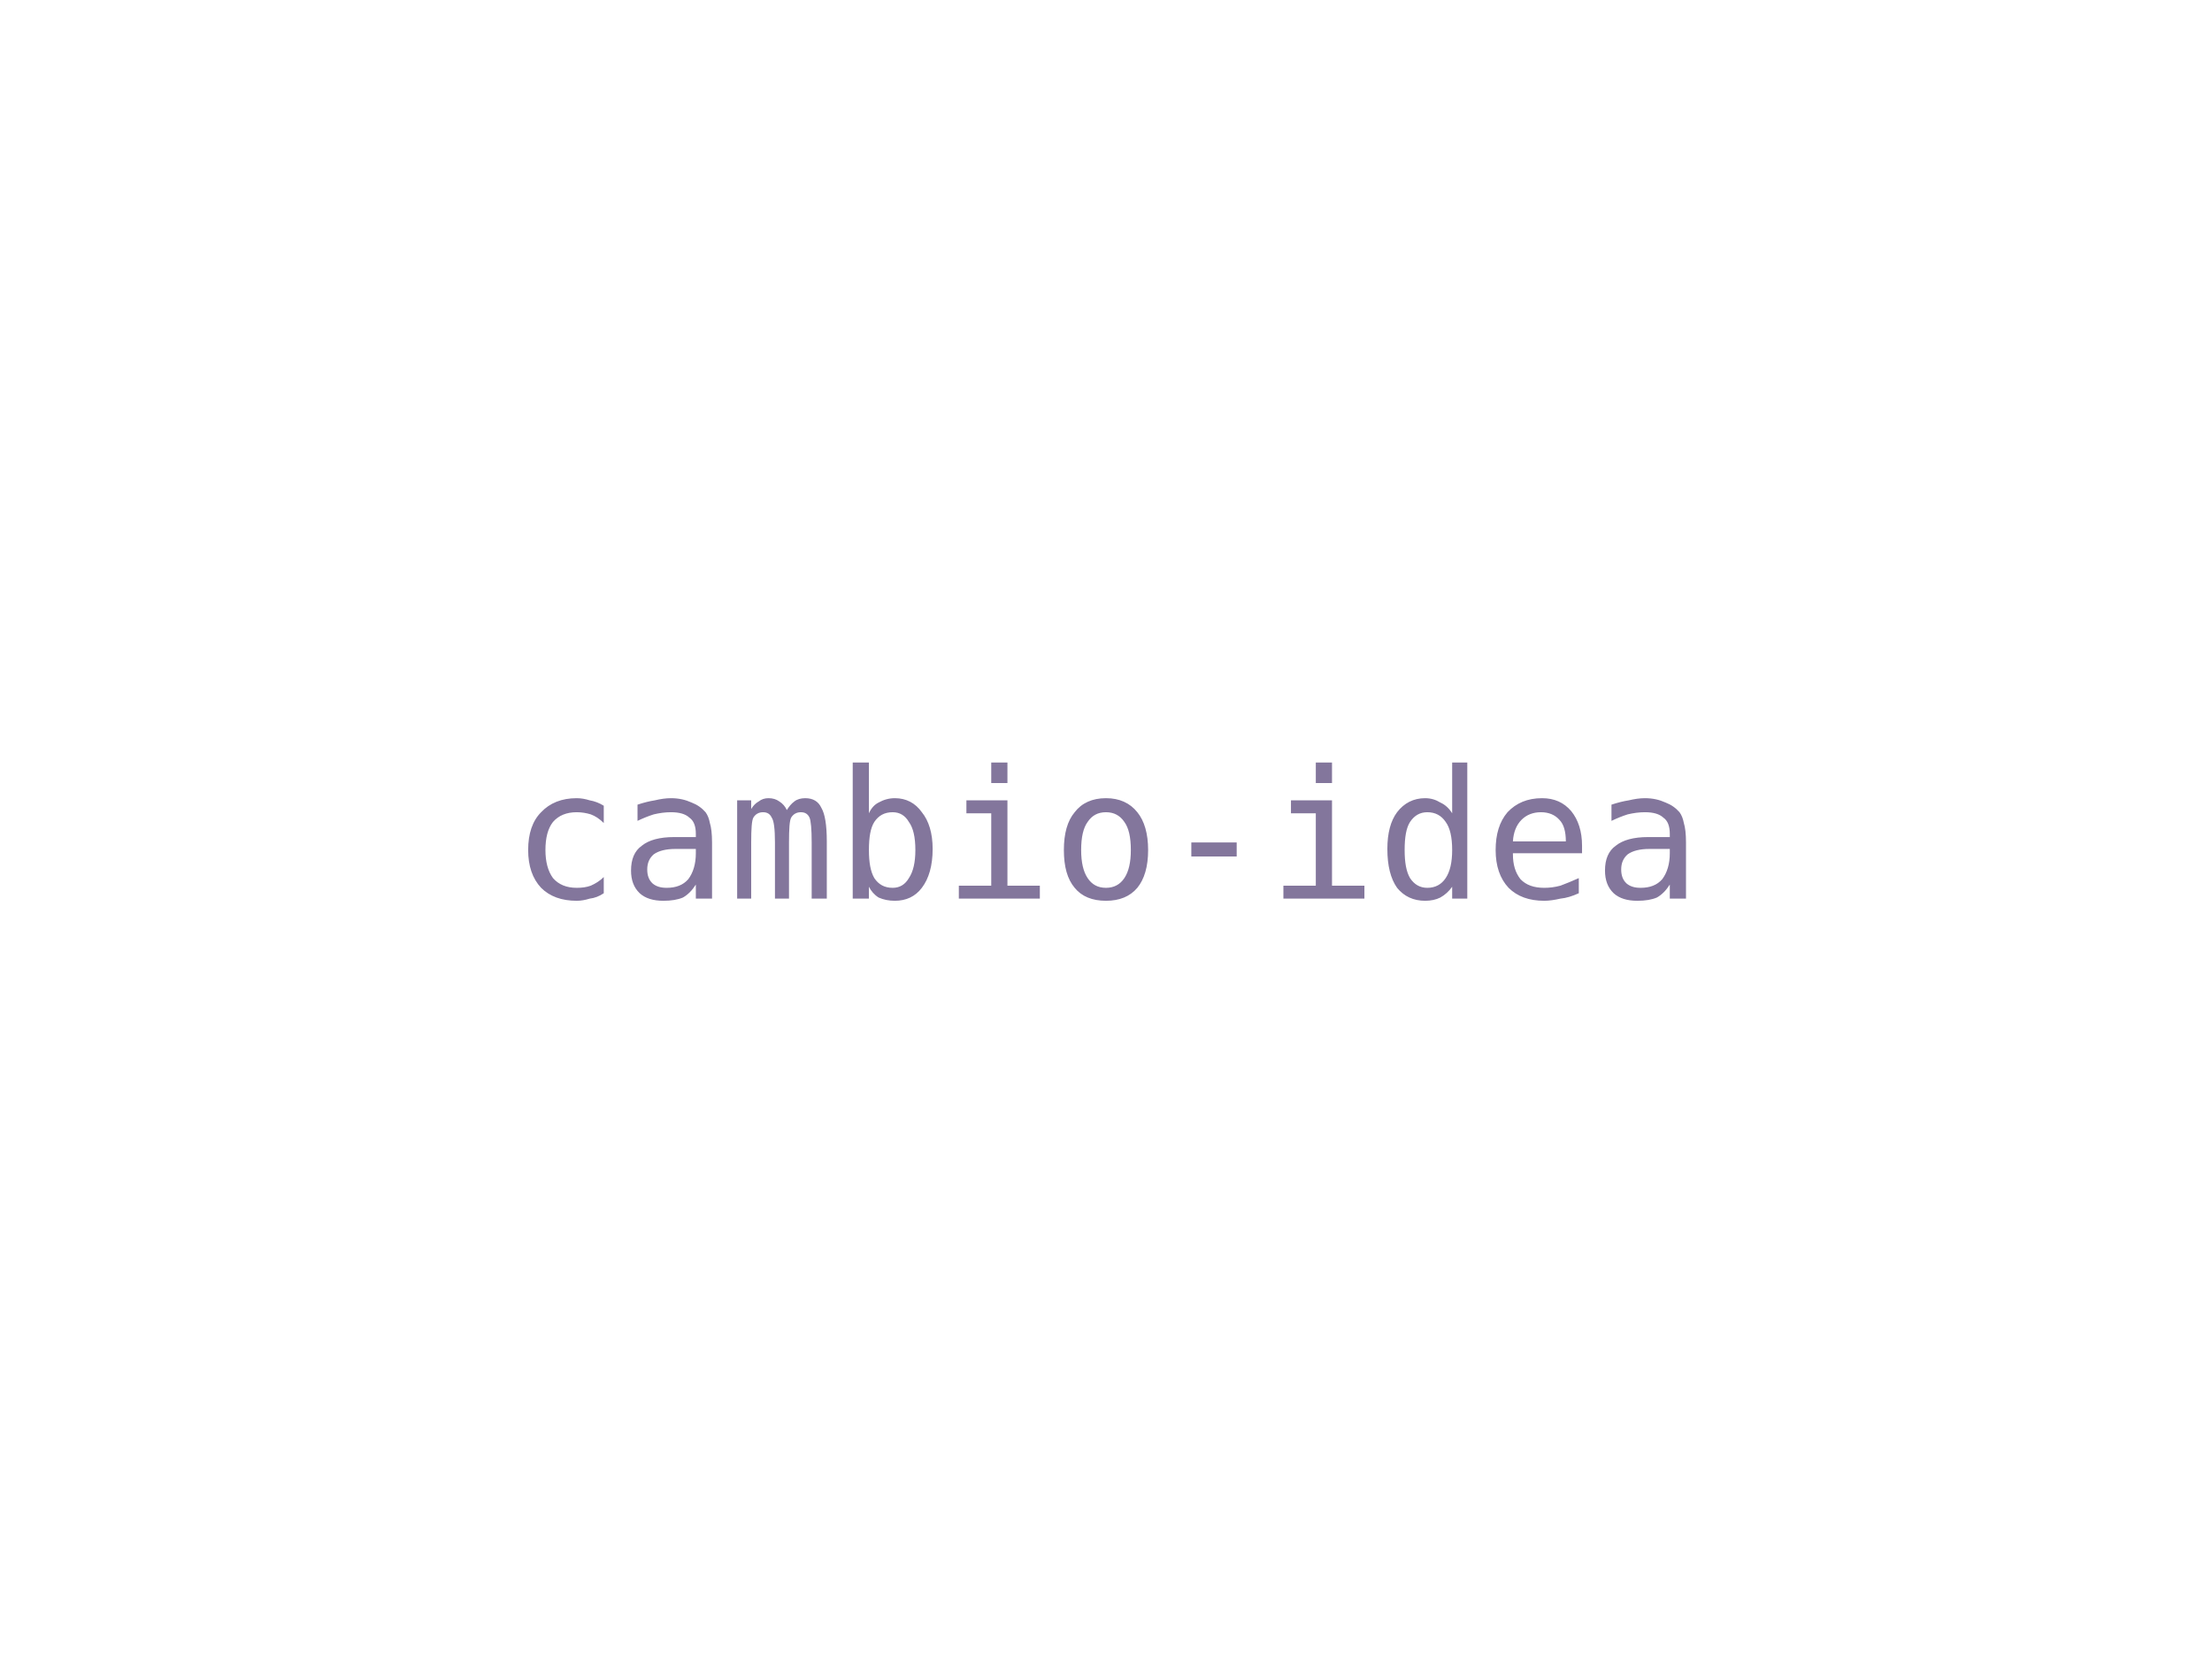
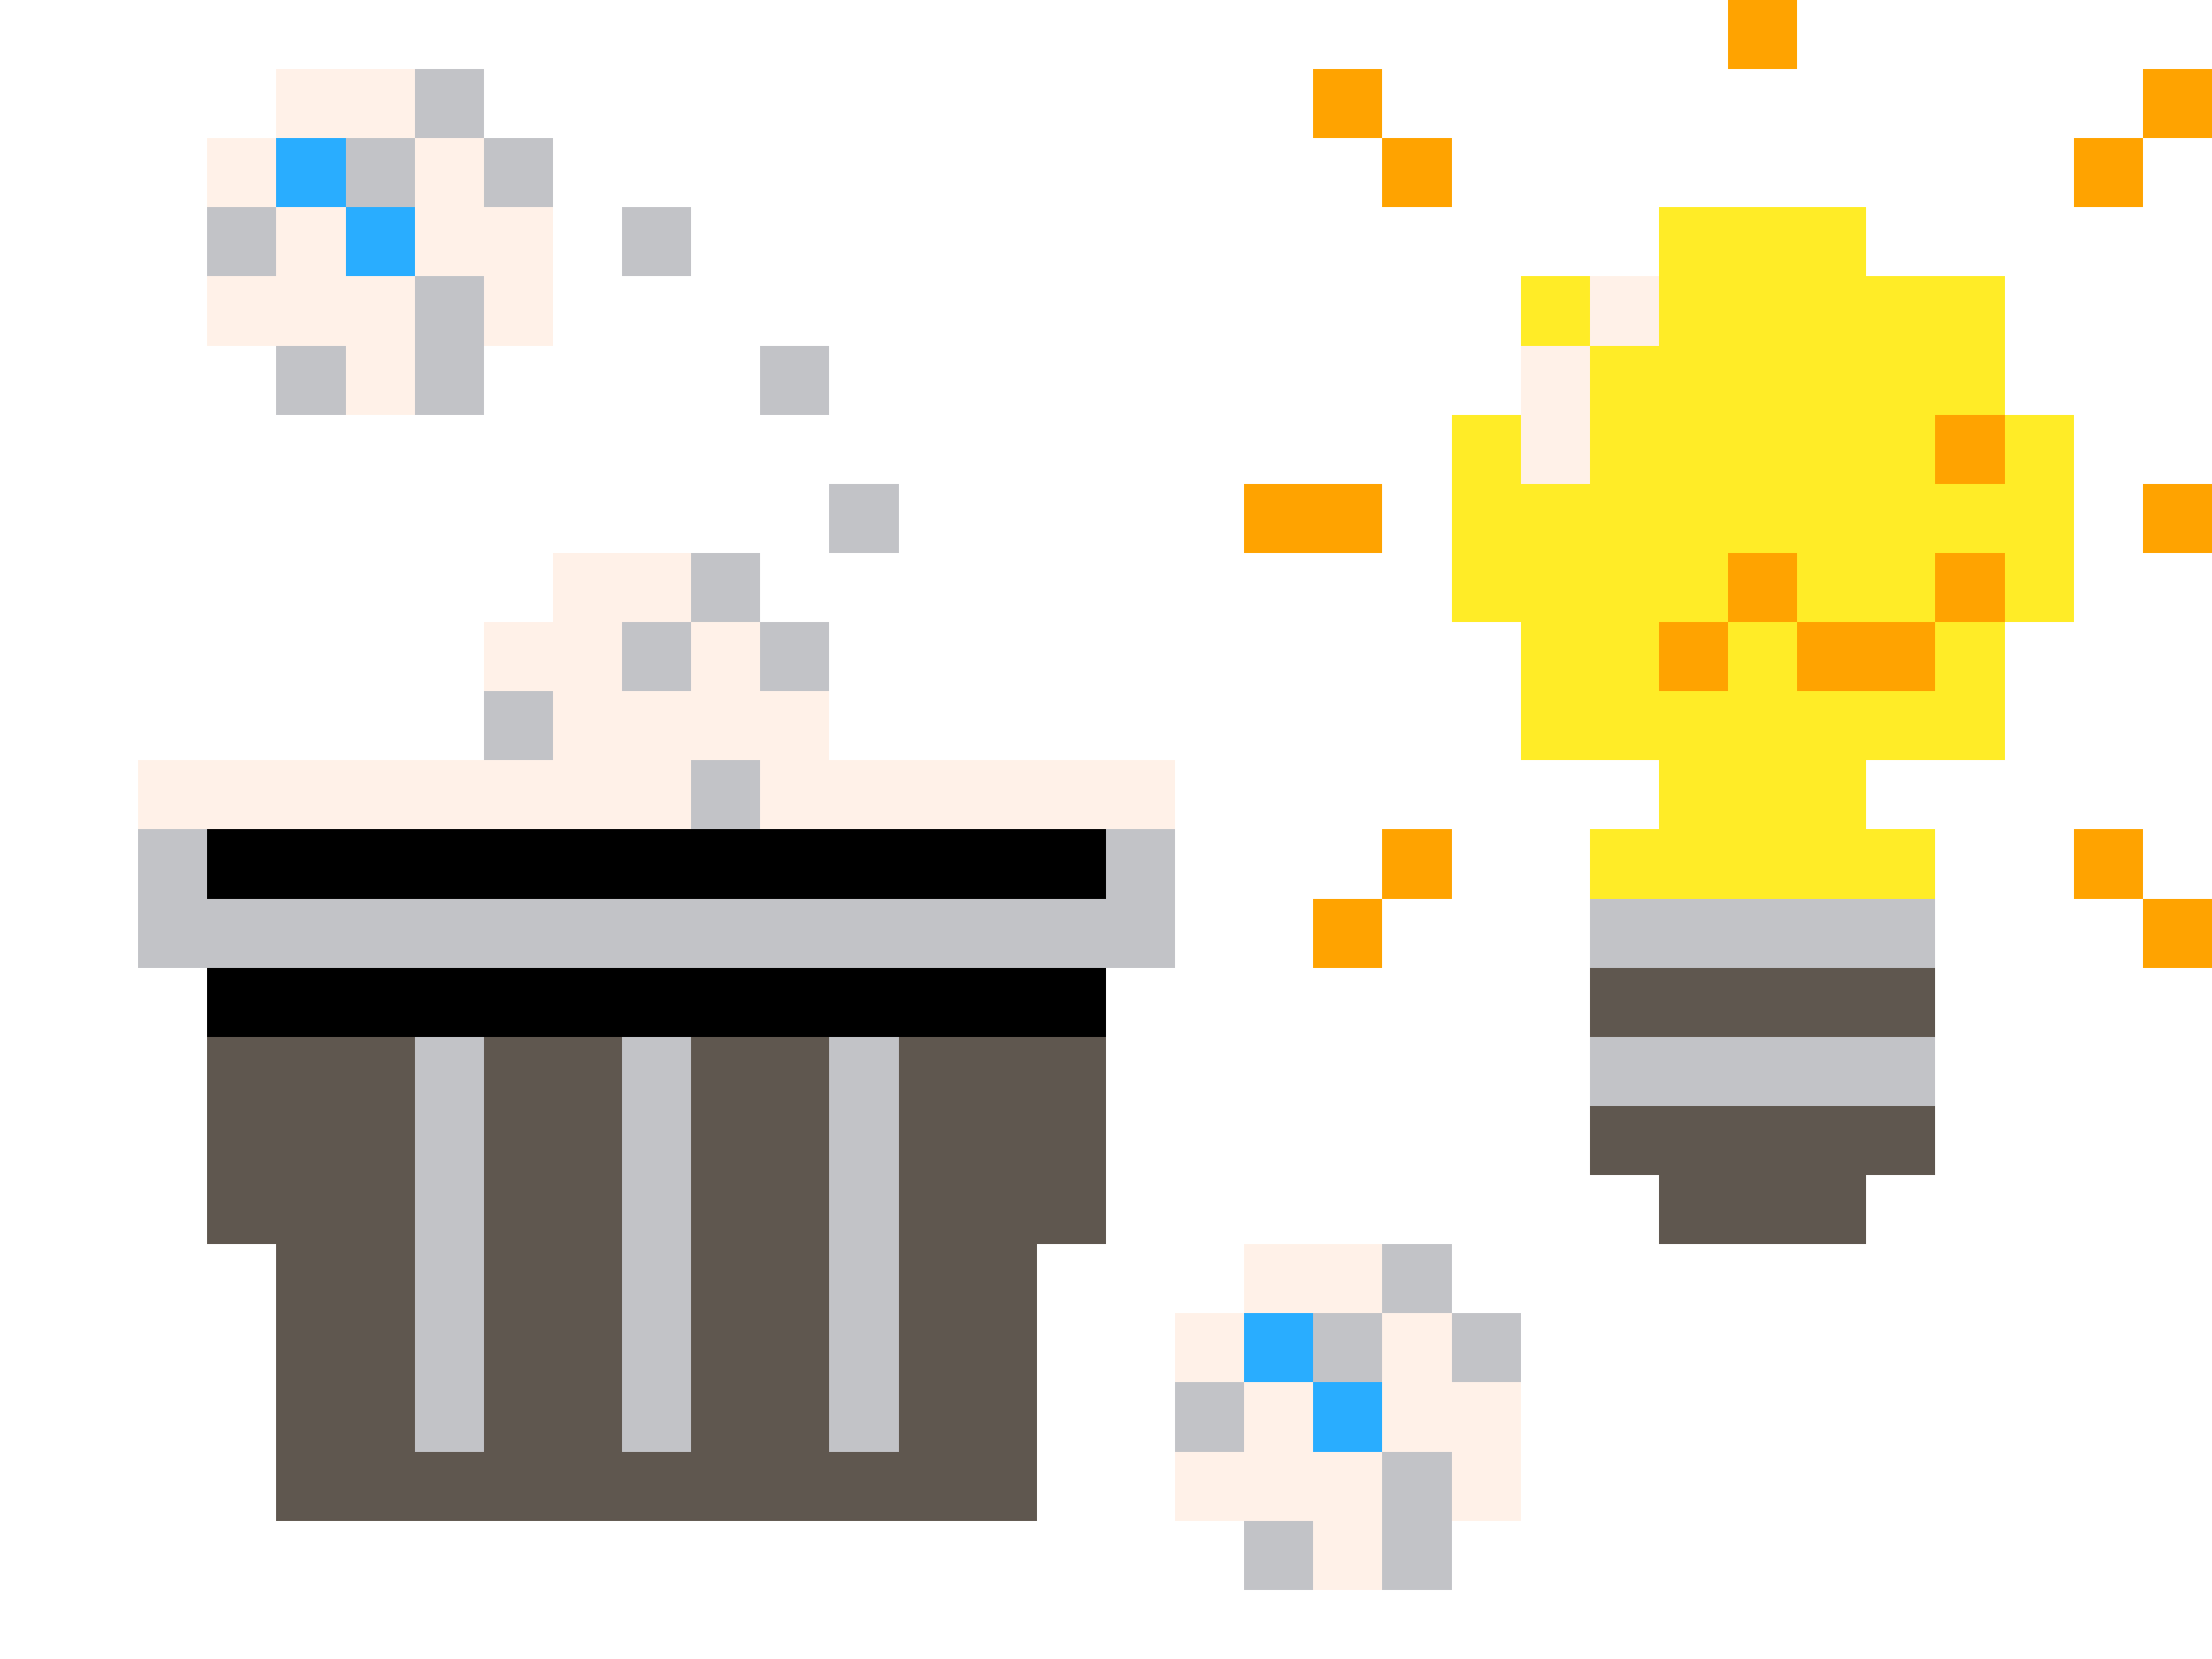
<svg xmlns="http://www.w3.org/2000/svg" viewBox="0 0 32 24" shape-rendering="crispEdges">
-   <text x="16" y="13" font-size="2.6" font-family="monospace" text-anchor="middle" fill="#83769c">cambio-idea</text>
+   <rect x="25" y="0" width="1" height="1" fill="#ffa300" />
+   <rect x="4" y="1" width="2" height="1" fill="#fff1e8" />
+   <rect x="6" y="1" width="1" height="1" fill="#c2c3c7" />
+   <rect x="19" y="1" width="1" height="1" fill="#ffa300" />
+   <rect x="31" y="1" width="1" height="1" fill="#ffa300" />
+   <rect x="3" y="2" width="1" height="1" fill="#fff1e8" />
+   <rect x="4" y="2" width="1" height="1" fill="#29adff" />
+   <rect x="5" y="2" width="1" height="1" fill="#c2c3c7" />
+   <rect x="6" y="2" width="1" height="1" fill="#fff1e8" />
+   <rect x="7" y="2" width="1" height="1" fill="#c2c3c7" />
+   <rect x="20" y="2" width="1" height="1" fill="#ffa300" />
+   <rect x="30" y="2" width="1" height="1" fill="#ffa300" />
+   <rect x="3" y="3" width="1" height="1" fill="#c2c3c7" />
+   <rect x="4" y="3" width="1" height="1" fill="#fff1e8" />
+   <rect x="5" y="3" width="1" height="1" fill="#29adff" />
+   <rect x="6" y="3" width="2" height="1" fill="#fff1e8" />
+   <rect x="9" y="3" width="1" height="1" fill="#c2c3c7" />
+   <rect x="24" y="3" width="3" height="1" fill="#ffec27" />
+   <rect x="3" y="4" width="3" height="1" fill="#fff1e8" />
+   <rect x="6" y="4" width="1" height="1" fill="#c2c3c7" />
+   <rect x="7" y="4" width="1" height="1" fill="#fff1e8" />
+   <rect x="22" y="4" width="1" height="1" fill="#ffec27" />
+   <rect x="23" y="4" width="1" height="1" fill="#fff1e8" />
+   <rect x="24" y="4" width="5" height="1" fill="#ffec27" />
+   <rect x="4" y="5" width="1" height="1" fill="#c2c3c7" />
+   <rect x="5" y="5" width="1" height="1" fill="#fff1e8" />
+   <rect x="6" y="5" width="1" height="1" fill="#c2c3c7" />
+   <rect x="11" y="5" width="1" height="1" fill="#c2c3c7" />
+   <rect x="22" y="5" width="1" height="1" fill="#fff1e8" />
+   <rect x="23" y="5" width="6" height="1" fill="#ffec27" />
+   <rect x="21" y="6" width="1" height="1" fill="#ffec27" />
+   <rect x="22" y="6" width="1" height="1" fill="#fff1e8" />
+   <rect x="23" y="6" width="5" height="1" fill="#ffec27" />
+   <rect x="28" y="6" width="1" height="1" fill="#ffa300" />
+   <rect x="29" y="6" width="1" height="1" fill="#ffec27" />
+   <rect x="12" y="7" width="1" height="1" fill="#c2c3c7" />
+   <rect x="18" y="7" width="2" height="1" fill="#ffa300" />
+   <rect x="21" y="7" width="9" height="1" fill="#ffec27" />
+   <rect x="31" y="7" width="1" height="1" fill="#ffa300" />
+   <rect x="8" y="8" width="2" height="1" fill="#fff1e8" />
+   <rect x="10" y="8" width="1" height="1" fill="#c2c3c7" />
+   <rect x="21" y="8" width="4" height="1" fill="#ffec27" />
+   <rect x="25" y="8" width="1" height="1" fill="#ffa300" />
+   <rect x="26" y="8" width="2" height="1" fill="#ffec27" />
+   <rect x="28" y="8" width="1" height="1" fill="#ffa300" />
+   <rect x="29" y="8" width="1" height="1" fill="#ffec27" />
+   <rect x="7" y="9" width="2" height="1" fill="#fff1e8" />
+   <rect x="9" y="9" width="1" height="1" fill="#c2c3c7" />
+   <rect x="10" y="9" width="1" height="1" fill="#fff1e8" />
+   <rect x="11" y="9" width="1" height="1" fill="#c2c3c7" />
+   <rect x="22" y="9" width="2" height="1" fill="#ffec27" />
+   <rect x="24" y="9" width="1" height="1" fill="#ffa300" />
+   <rect x="25" y="9" width="1" height="1" fill="#ffec27" />
+   <rect x="26" y="9" width="2" height="1" fill="#ffa300" />
+   <rect x="28" y="9" width="1" height="1" fill="#ffec27" />
+   <rect x="7" y="10" width="1" height="1" fill="#c2c3c7" />
+   <rect x="8" y="10" width="4" height="1" fill="#fff1e8" />
+   <rect x="22" y="10" width="7" height="1" fill="#ffec27" />
+   <rect x="2" y="11" width="8" height="1" fill="#fff1e8" />
+   <rect x="10" y="11" width="1" height="1" fill="#c2c3c7" />
+   <rect x="11" y="11" width="6" height="1" fill="#fff1e8" />
+   <rect x="24" y="11" width="3" height="1" fill="#ffec27" />
+   <rect x="2" y="12" width="1" height="1" fill="#c2c3c7" />
+   <rect x="3" y="12" width="13" height="1" fill="#000000" />
+   <rect x="16" y="12" width="1" height="1" fill="#c2c3c7" />
+   <rect x="20" y="12" width="1" height="1" fill="#ffa300" />
+   <rect x="23" y="12" width="5" height="1" fill="#ffec27" />
+   <rect x="30" y="12" width="1" height="1" fill="#ffa300" />
+   <rect x="2" y="13" width="15" height="1" fill="#c2c3c7" />
+   <rect x="19" y="13" width="1" height="1" fill="#ffa300" />
+   <rect x="23" y="13" width="5" height="1" fill="#c2c3c7" />
+   <rect x="31" y="13" width="1" height="1" fill="#ffa300" />
+   <rect x="3" y="14" width="13" height="1" fill="#000000" />
+   <rect x="23" y="14" width="5" height="1" fill="#5f574f" />
+   <rect x="3" y="15" width="3" height="1" fill="#5f574f" />
+   <rect x="6" y="15" width="1" height="1" fill="#c2c3c7" />
+   <rect x="7" y="15" width="2" height="1" fill="#5f574f" />
+   <rect x="9" y="15" width="1" height="1" fill="#c2c3c7" />
+   <rect x="10" y="15" width="2" height="1" fill="#5f574f" />
+   <rect x="12" y="15" width="1" height="1" fill="#c2c3c7" />
+   <rect x="13" y="15" width="3" height="1" fill="#5f574f" />
+   <rect x="23" y="15" width="5" height="1" fill="#c2c3c7" />
+   <rect x="3" y="16" width="3" height="1" fill="#5f574f" />
+   <rect x="6" y="16" width="1" height="1" fill="#c2c3c7" />
+   <rect x="7" y="16" width="2" height="1" fill="#5f574f" />
+   <rect x="9" y="16" width="1" height="1" fill="#c2c3c7" />
+   <rect x="10" y="16" width="2" height="1" fill="#5f574f" />
+   <rect x="12" y="16" width="1" height="1" fill="#c2c3c7" />
+   <rect x="13" y="16" width="3" height="1" fill="#5f574f" />
+   <rect x="23" y="16" width="5" height="1" fill="#5f574f" />
+   <rect x="3" y="17" width="3" height="1" fill="#5f574f" />
+   <rect x="6" y="17" width="1" height="1" fill="#c2c3c7" />
+   <rect x="7" y="17" width="2" height="1" fill="#5f574f" />
+   <rect x="9" y="17" width="1" height="1" fill="#c2c3c7" />
+   <rect x="10" y="17" width="2" height="1" fill="#5f574f" />
+   <rect x="12" y="17" width="1" height="1" fill="#c2c3c7" />
+   <rect x="13" y="17" width="3" height="1" fill="#5f574f" />
+   <rect x="24" y="17" width="3" height="1" fill="#5f574f" />
+   <rect x="4" y="18" width="2" height="1" fill="#5f574f" />
+   <rect x="6" y="18" width="1" height="1" fill="#c2c3c7" />
+   <rect x="7" y="18" width="2" height="1" fill="#5f574f" />
+   <rect x="9" y="18" width="1" height="1" fill="#c2c3c7" />
+   <rect x="10" y="18" width="2" height="1" fill="#5f574f" />
+   <rect x="12" y="18" width="1" height="1" fill="#c2c3c7" />
+   <rect x="13" y="18" width="2" height="1" fill="#5f574f" />
+   <rect x="18" y="18" width="2" height="1" fill="#fff1e8" />
+   <rect x="20" y="18" width="1" height="1" fill="#c2c3c7" />
+   <rect x="4" y="19" width="2" height="1" fill="#5f574f" />
+   <rect x="6" y="19" width="1" height="1" fill="#c2c3c7" />
+   <rect x="7" y="19" width="2" height="1" fill="#5f574f" />
+   <rect x="9" y="19" width="1" height="1" fill="#c2c3c7" />
+   <rect x="10" y="19" width="2" height="1" fill="#5f574f" />
+   <rect x="12" y="19" width="1" height="1" fill="#c2c3c7" />
+   <rect x="13" y="19" width="2" height="1" fill="#5f574f" />
+   <rect x="17" y="19" width="1" height="1" fill="#fff1e8" />
+   <rect x="18" y="19" width="1" height="1" fill="#29adff" />
+   <rect x="19" y="19" width="1" height="1" fill="#c2c3c7" />
+   <rect x="20" y="19" width="1" height="1" fill="#fff1e8" />
+   <rect x="21" y="19" width="1" height="1" fill="#c2c3c7" />
+   <rect x="4" y="20" width="2" height="1" fill="#5f574f" />
+   <rect x="6" y="20" width="1" height="1" fill="#c2c3c7" />
+   <rect x="7" y="20" width="2" height="1" fill="#5f574f" />
+   <rect x="9" y="20" width="1" height="1" fill="#c2c3c7" />
+   <rect x="10" y="20" width="2" height="1" fill="#5f574f" />
+   <rect x="12" y="20" width="1" height="1" fill="#c2c3c7" />
+   <rect x="13" y="20" width="2" height="1" fill="#5f574f" />
+   <rect x="17" y="20" width="1" height="1" fill="#c2c3c7" />
+   <rect x="18" y="20" width="1" height="1" fill="#fff1e8" />
+   <rect x="19" y="20" width="1" height="1" fill="#29adff" />
+   <rect x="20" y="20" width="2" height="1" fill="#fff1e8" />
+   <rect x="4" y="21" width="11" height="1" fill="#5f574f" />
+   <rect x="17" y="21" width="3" height="1" fill="#fff1e8" />
+   <rect x="20" y="21" width="1" height="1" fill="#c2c3c7" />
+   <rect x="21" y="21" width="1" height="1" fill="#fff1e8" />
+   <rect x="18" y="22" width="1" height="1" fill="#c2c3c7" />
+   <rect x="19" y="22" width="1" height="1" fill="#fff1e8" />
+   <rect x="20" y="22" width="1" height="1" fill="#c2c3c7" />
</svg>
